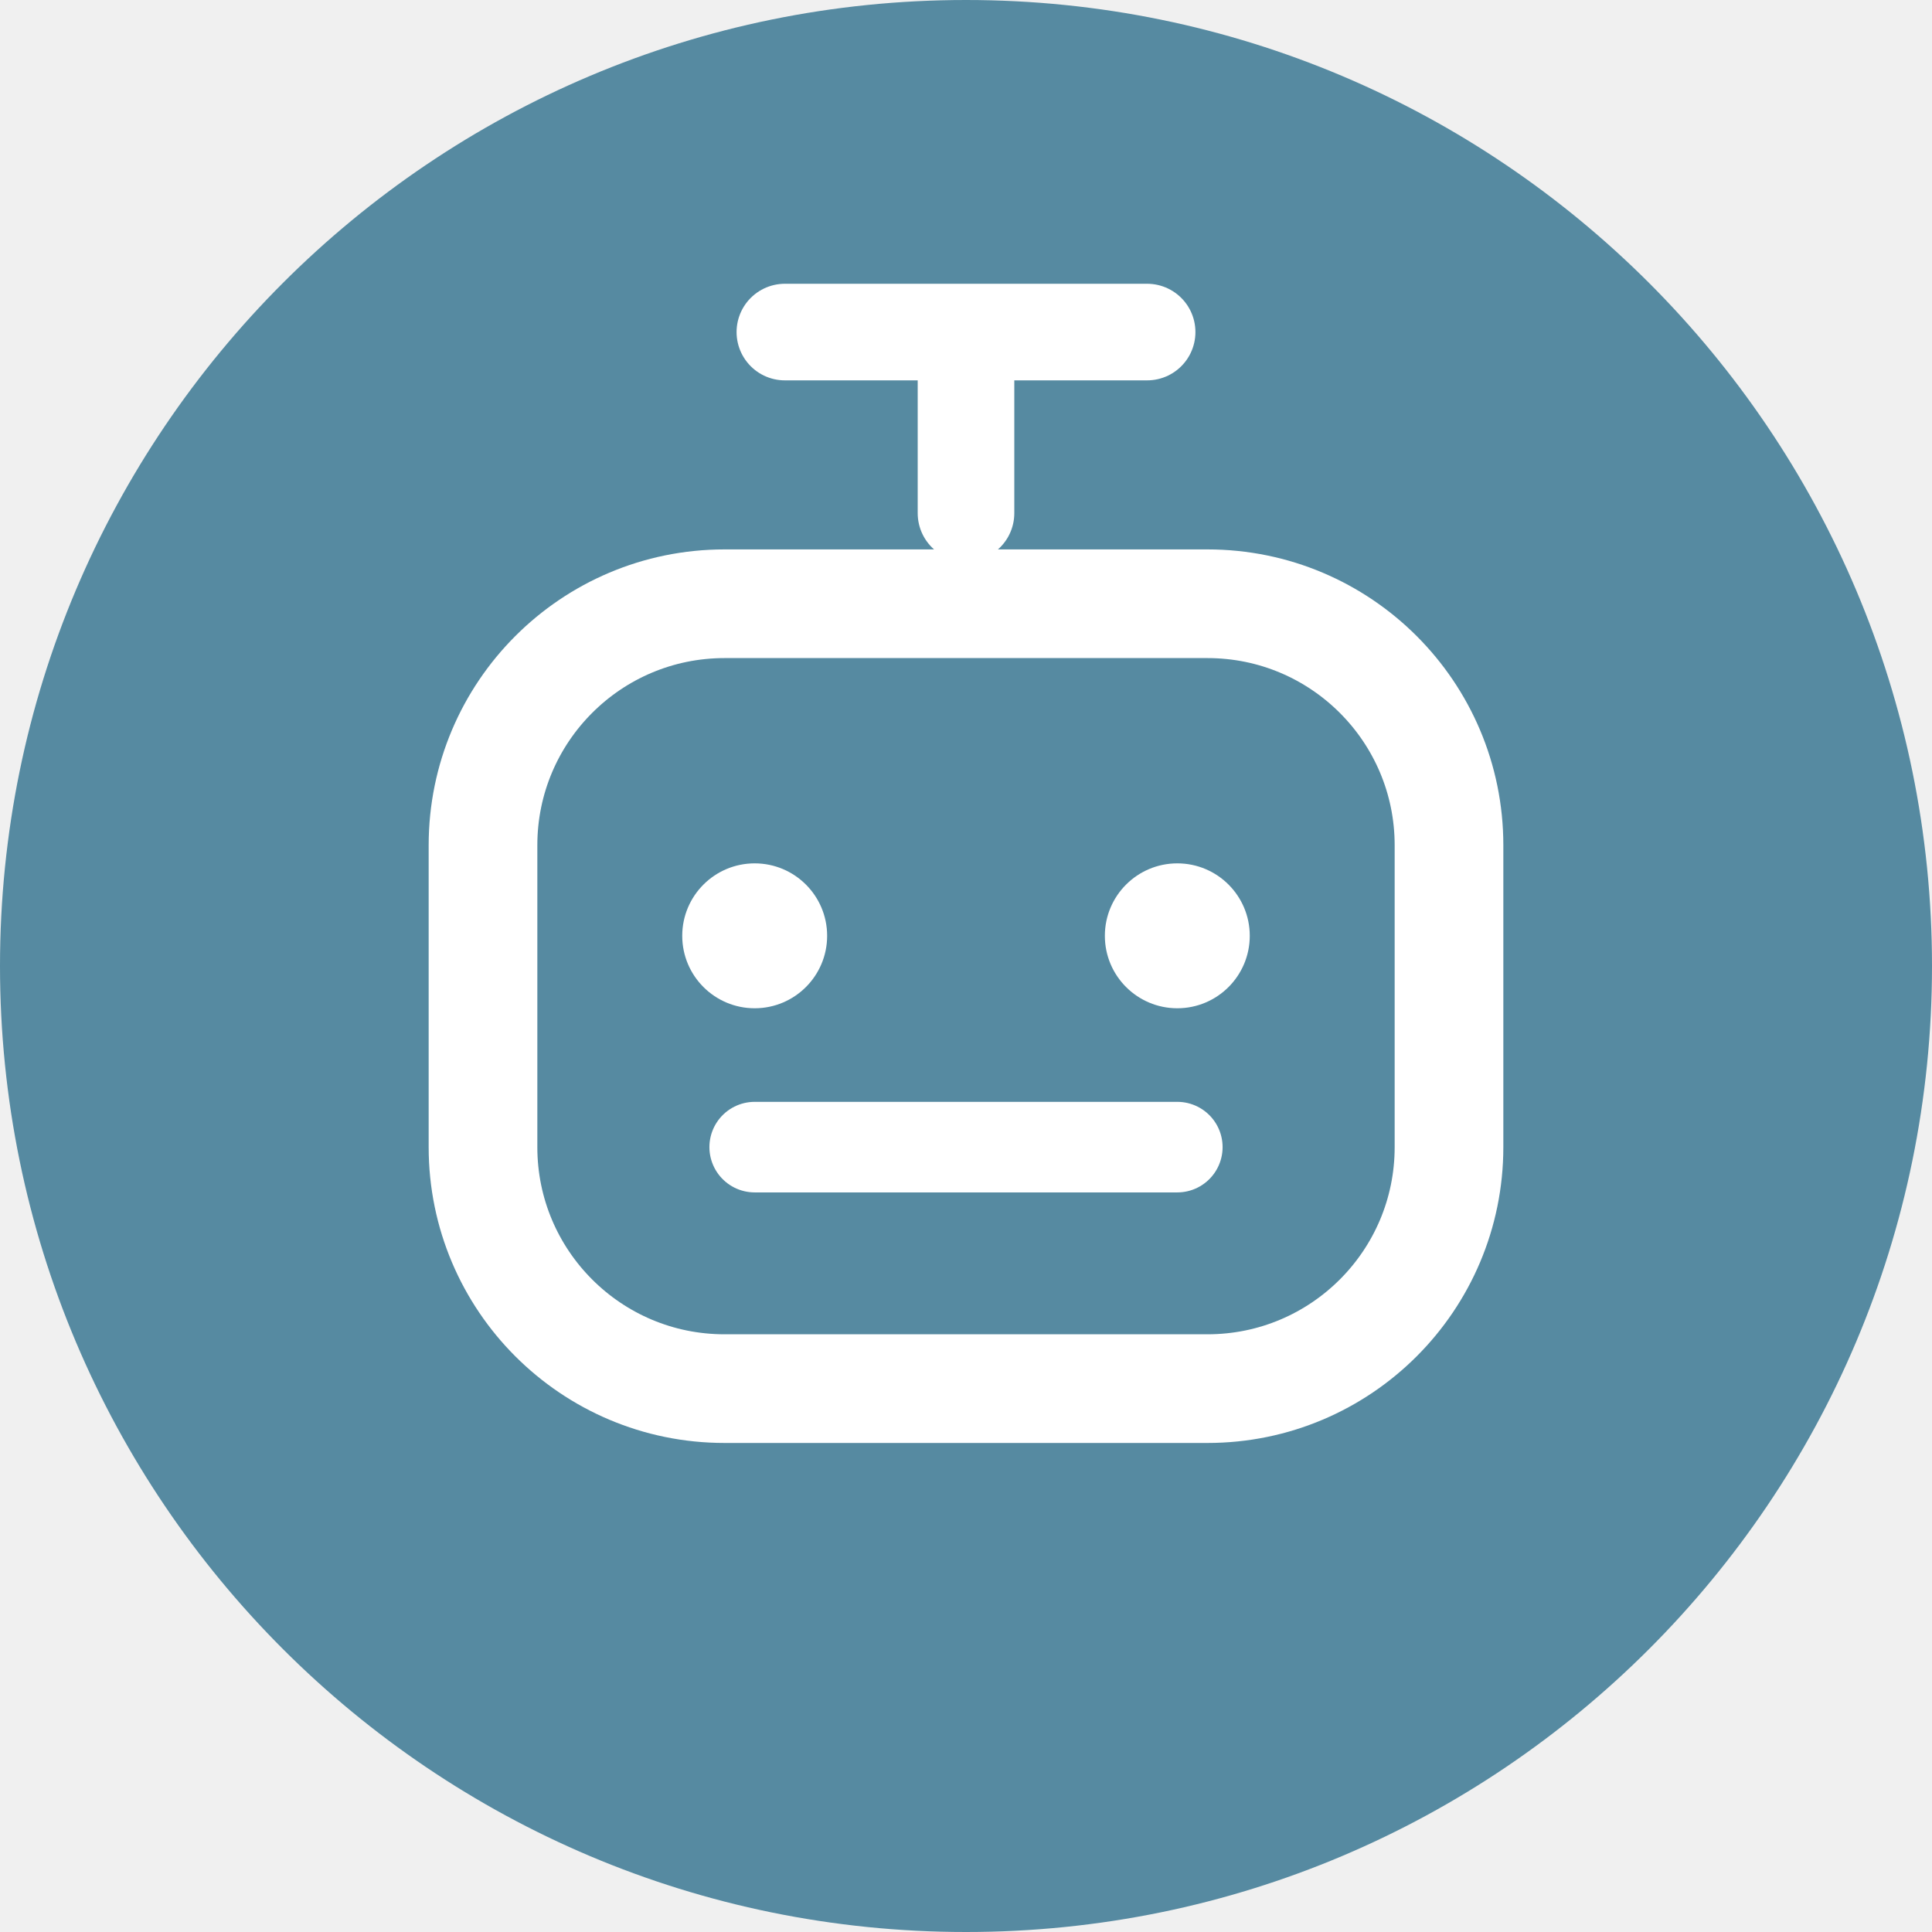
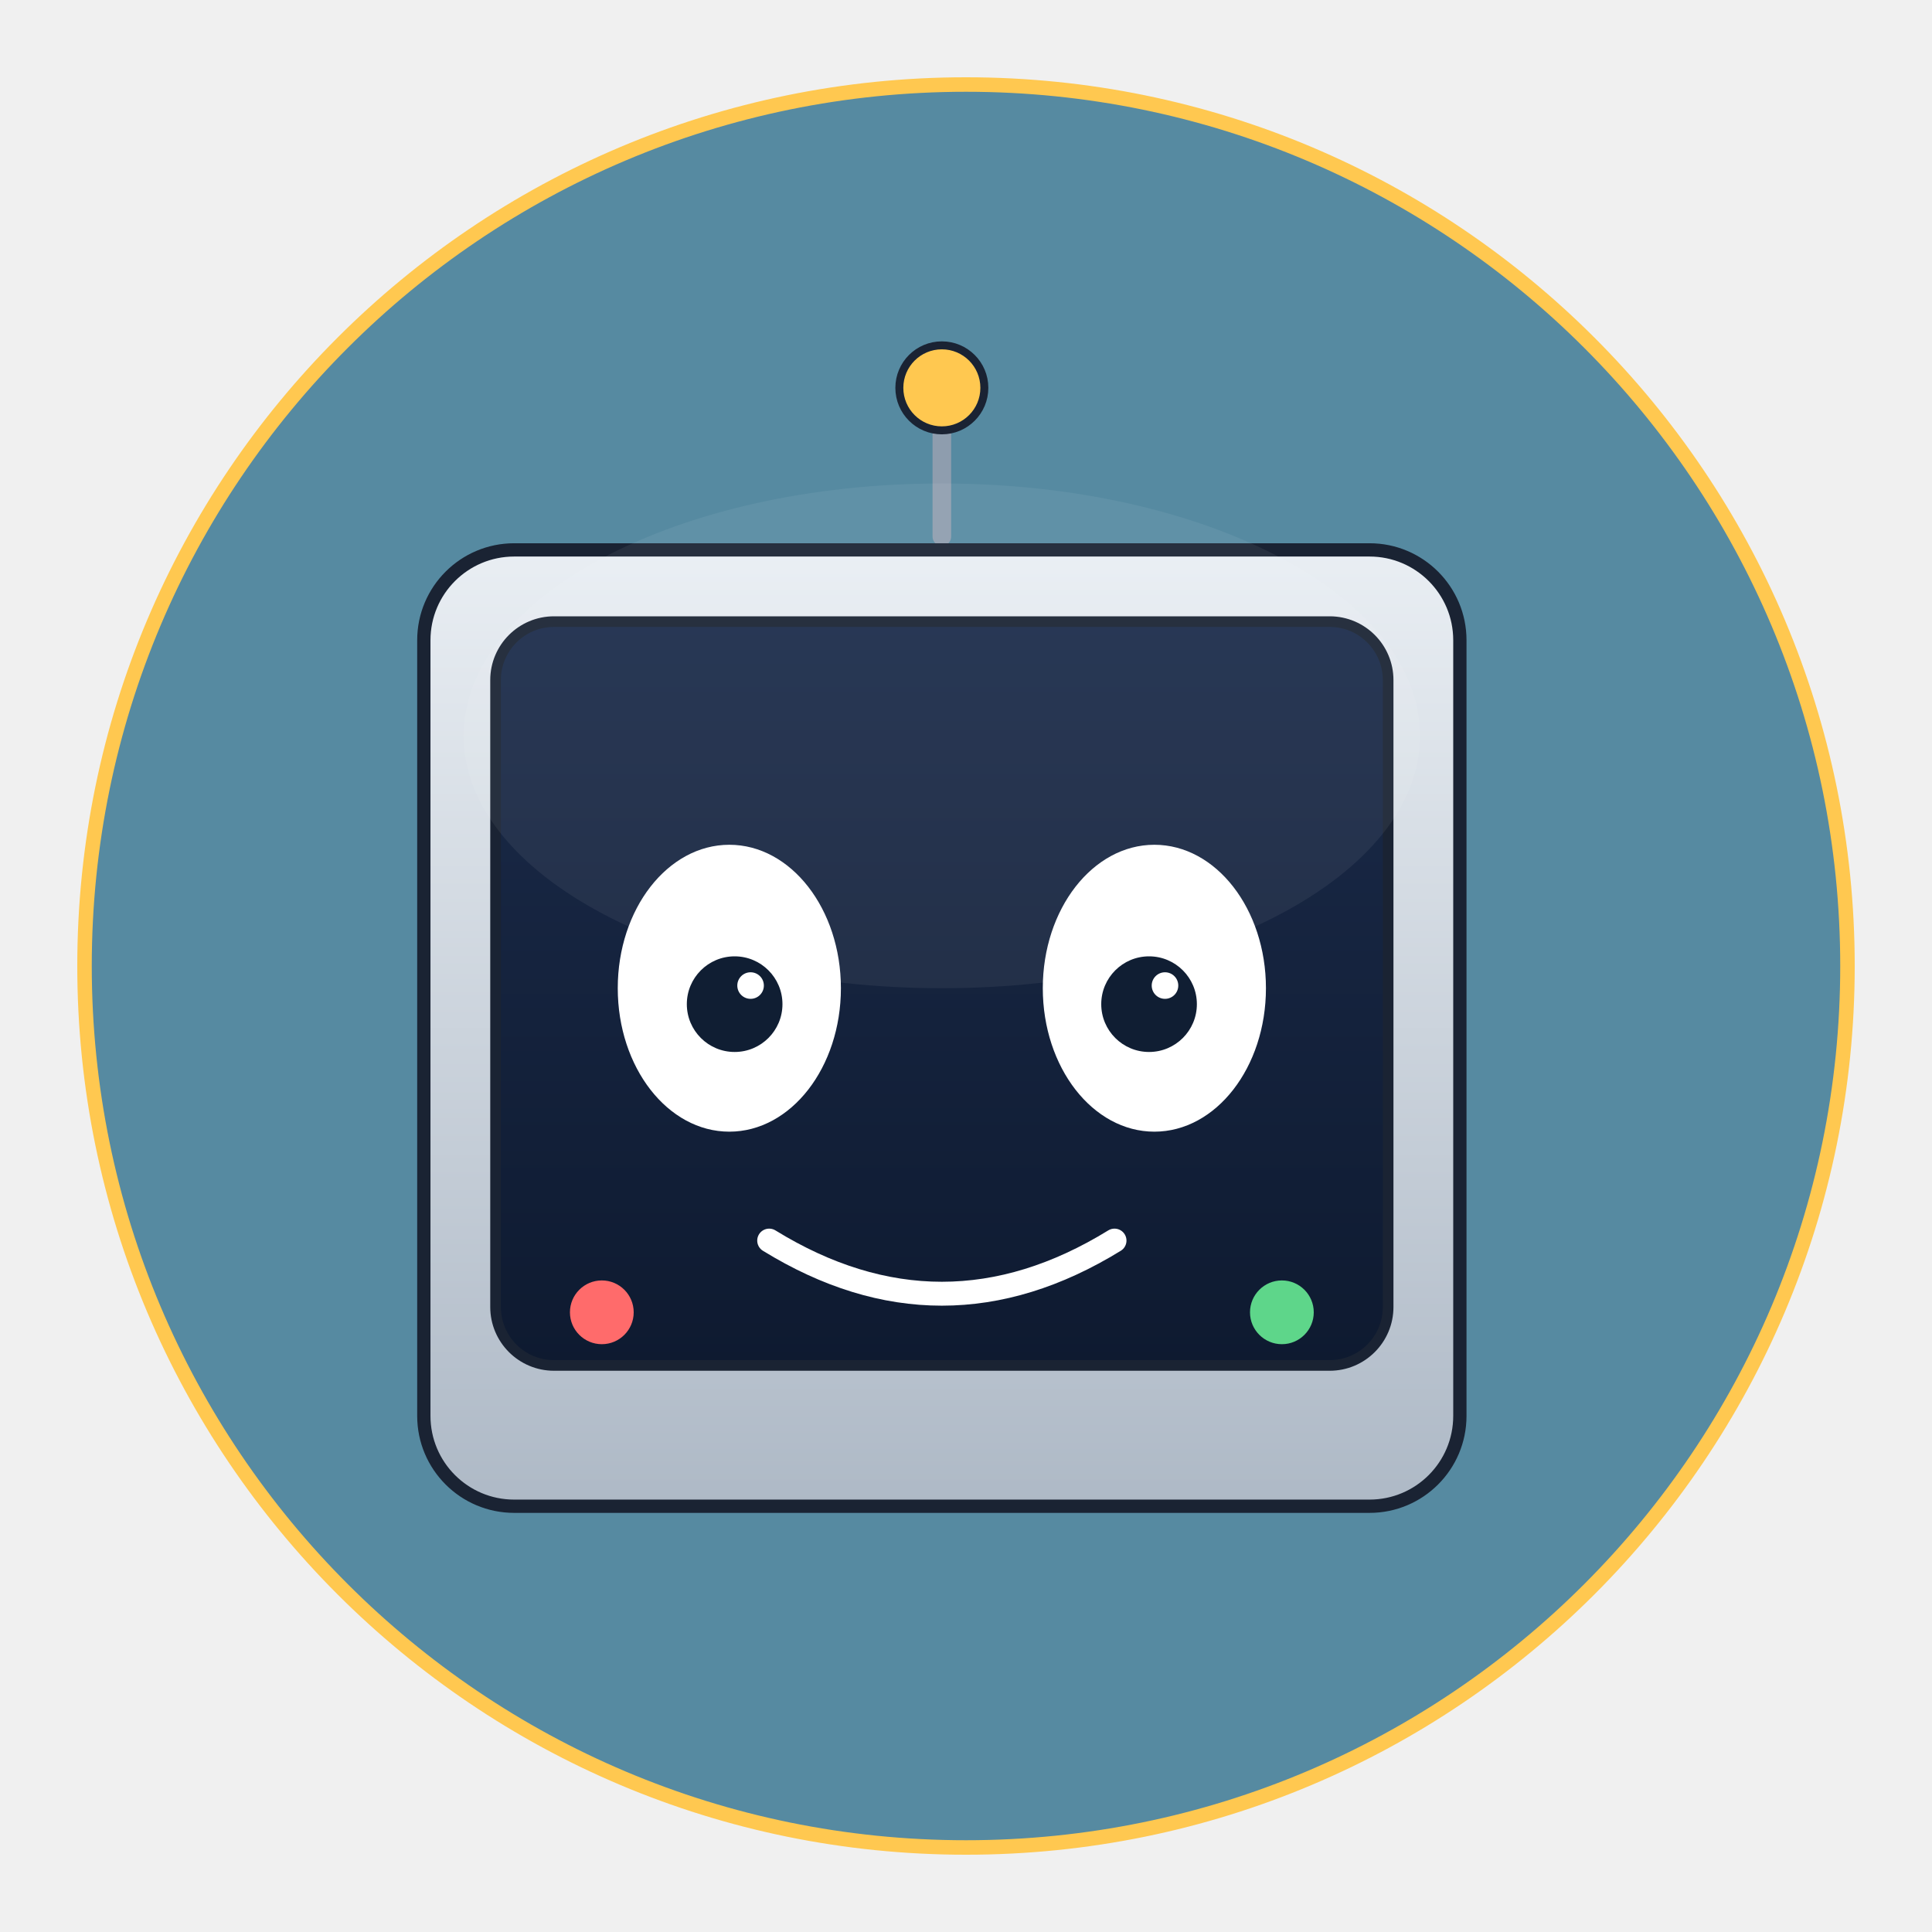
- <svg xmlns="http://www.w3.org/2000/svg" viewBox="0 0 32 32">
-   <circle cx="16" cy="16" r="16" fill="#568aa1" />
-   <path d="M16 5.5v3M13 5.5h6" fill="none" stroke="white" stroke-linecap="round" stroke-width="1.6" />
-   <rect x="8" y="10" width="16" height="13" rx="4" fill="none" stroke="white" stroke-width="1.8" />
-   <circle cx="12.5" cy="15.5" r="1.2" fill="white" />
-   <circle cx="19.5" cy="15.5" r="1.2" fill="white" />
-   <path d="M12.5 19h7" fill="none" stroke="white" stroke-linecap="round" stroke-width="1.5" />
+ <svg xmlns="http://www.w3.org/2000/svg" width="800" height="800" viewBox="0 0 800 800">
+   <defs>
+     <linearGradient id="mon" x1="0" y1="0" x2="0" y2="1">
+       <stop offset="0%" stop-color="#E9EEF3" />
+       <stop offset="100%" stop-color="#AEB9C6" />
+     </linearGradient>
+     <linearGradient id="scr" x1="0" y1="0" x2="0" y2="1">
+       <stop offset="0%" stop-color="#1B2B4A" />
+       <stop offset="100%" stop-color="#0E1A30" />
+     </linearGradient>
+     <clipPath id="clipCircle">
+       <circle cx="400" cy="400" r="362" />
+     </clipPath>
+   </defs>
+   <circle cx="400" cy="400" r="365" fill="#568aa1" />
+   <g clip-path="url(#clipCircle)">
+     <g transform="translate(-50 0) scale(1.1)">
+       <g transform="translate(0 62)">
+         <line x1="400" y1="140" x2="400" y2="95" stroke="#8E9DAE" stroke-width="7" stroke-linecap="round" />
+         <circle cx="400" cy="84" r="16" fill="#FFC850" stroke="#1A2333" stroke-width="3" />
+         <rect x="205" y="145" width="390" height="360" rx="34" fill="url(#mon)" stroke="#1A2333" stroke-width="5" />
+         <rect x="232" y="172" width="336" height="280" rx="22" fill="url(#scr)" stroke="#1A2333" stroke-width="4" />
+         <ellipse cx="400" cy="215" rx="180" ry="95" fill="#FFFFFF" opacity="0.06" />
+         <ellipse cx="320" cy="310" rx="42" ry="54" fill="#FFFFFF" />
+         <ellipse cx="480" cy="310" rx="42" ry="54" fill="#FFFFFF" />
+         <circle cx="322" cy="316" r="18" fill="#101E33" />
+         <circle cx="478" cy="316" r="18" fill="#101E33" />
+         <circle cx="328" cy="309" r="5" fill="#FFFFFF" />
+         <circle cx="484" cy="309" r="5" fill="#FFFFFF" />
+         <path d="M 335 405 Q 400 445 465 405" fill="none" stroke="#FFFFFF" stroke-width="9" stroke-linecap="round" />
+         <circle cx="272" cy="432" r="12" fill="#FF6B6B" />
+         <circle cx="528" cy="432" r="12" fill="#5ED68A" />
+       </g>
+     </g>
+   </g>
+   <circle cx="400" cy="400" r="365" fill="none" stroke="#FFC850" stroke-width="6" />
</svg>
